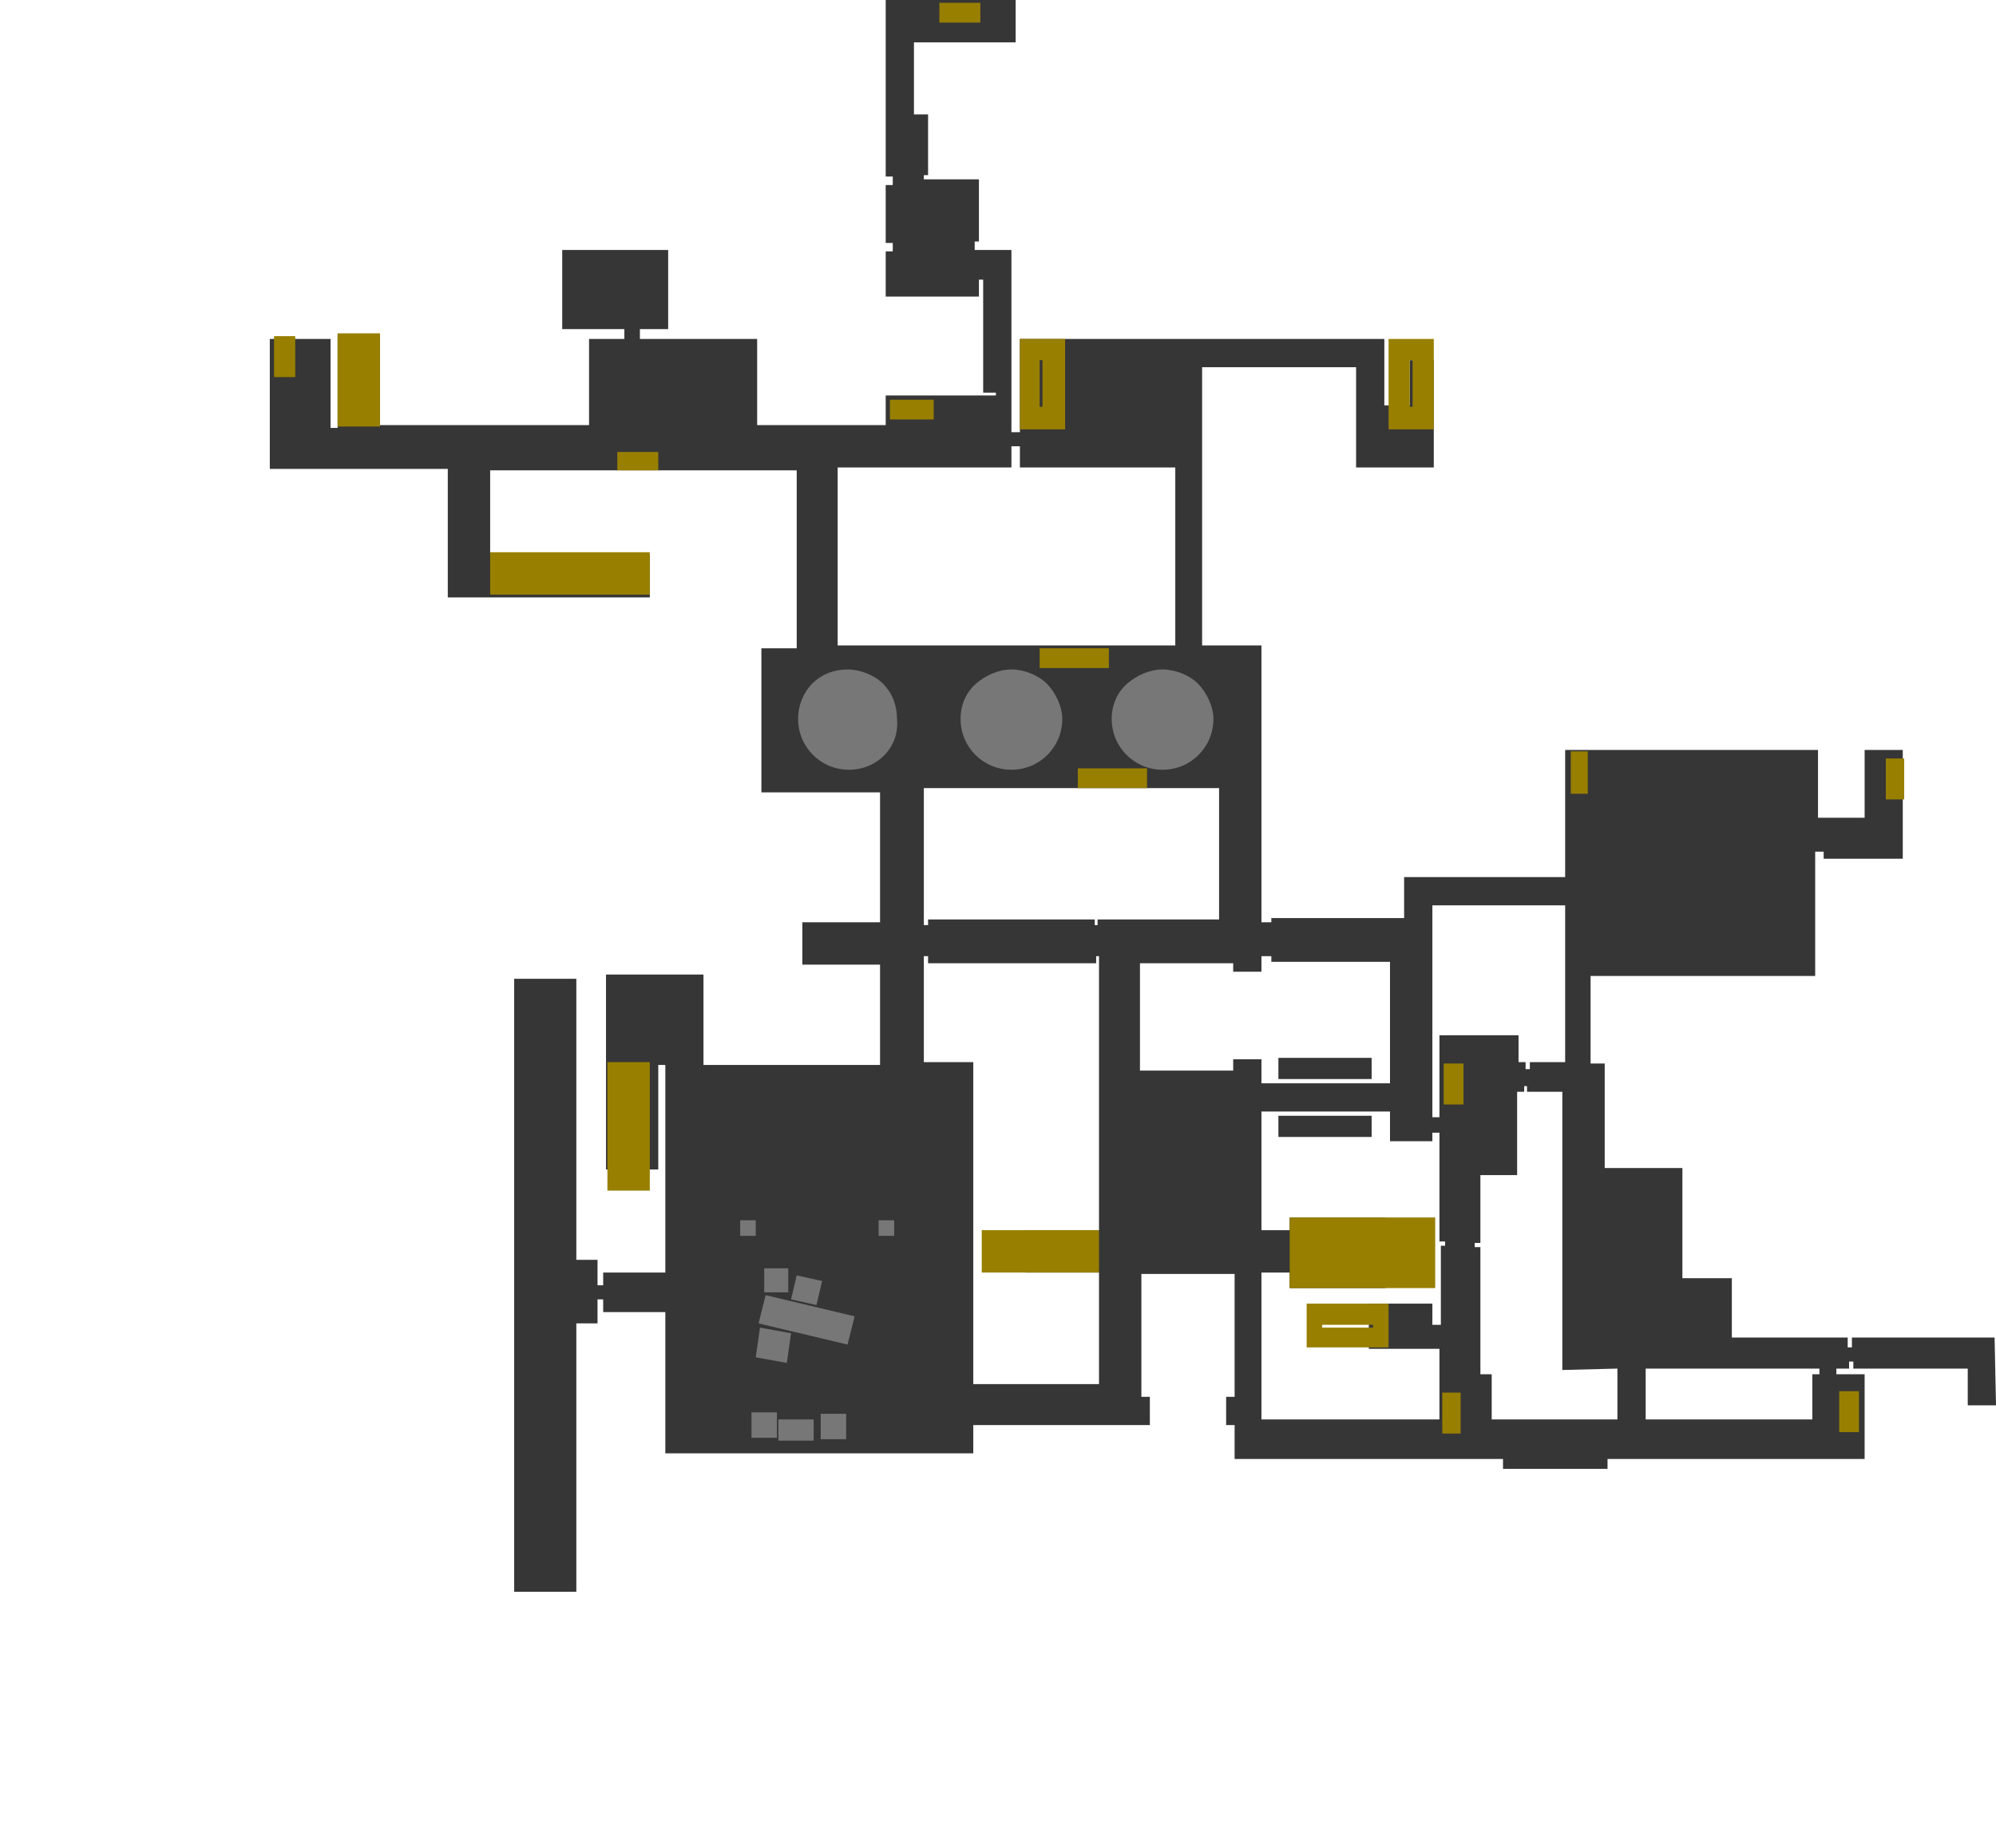
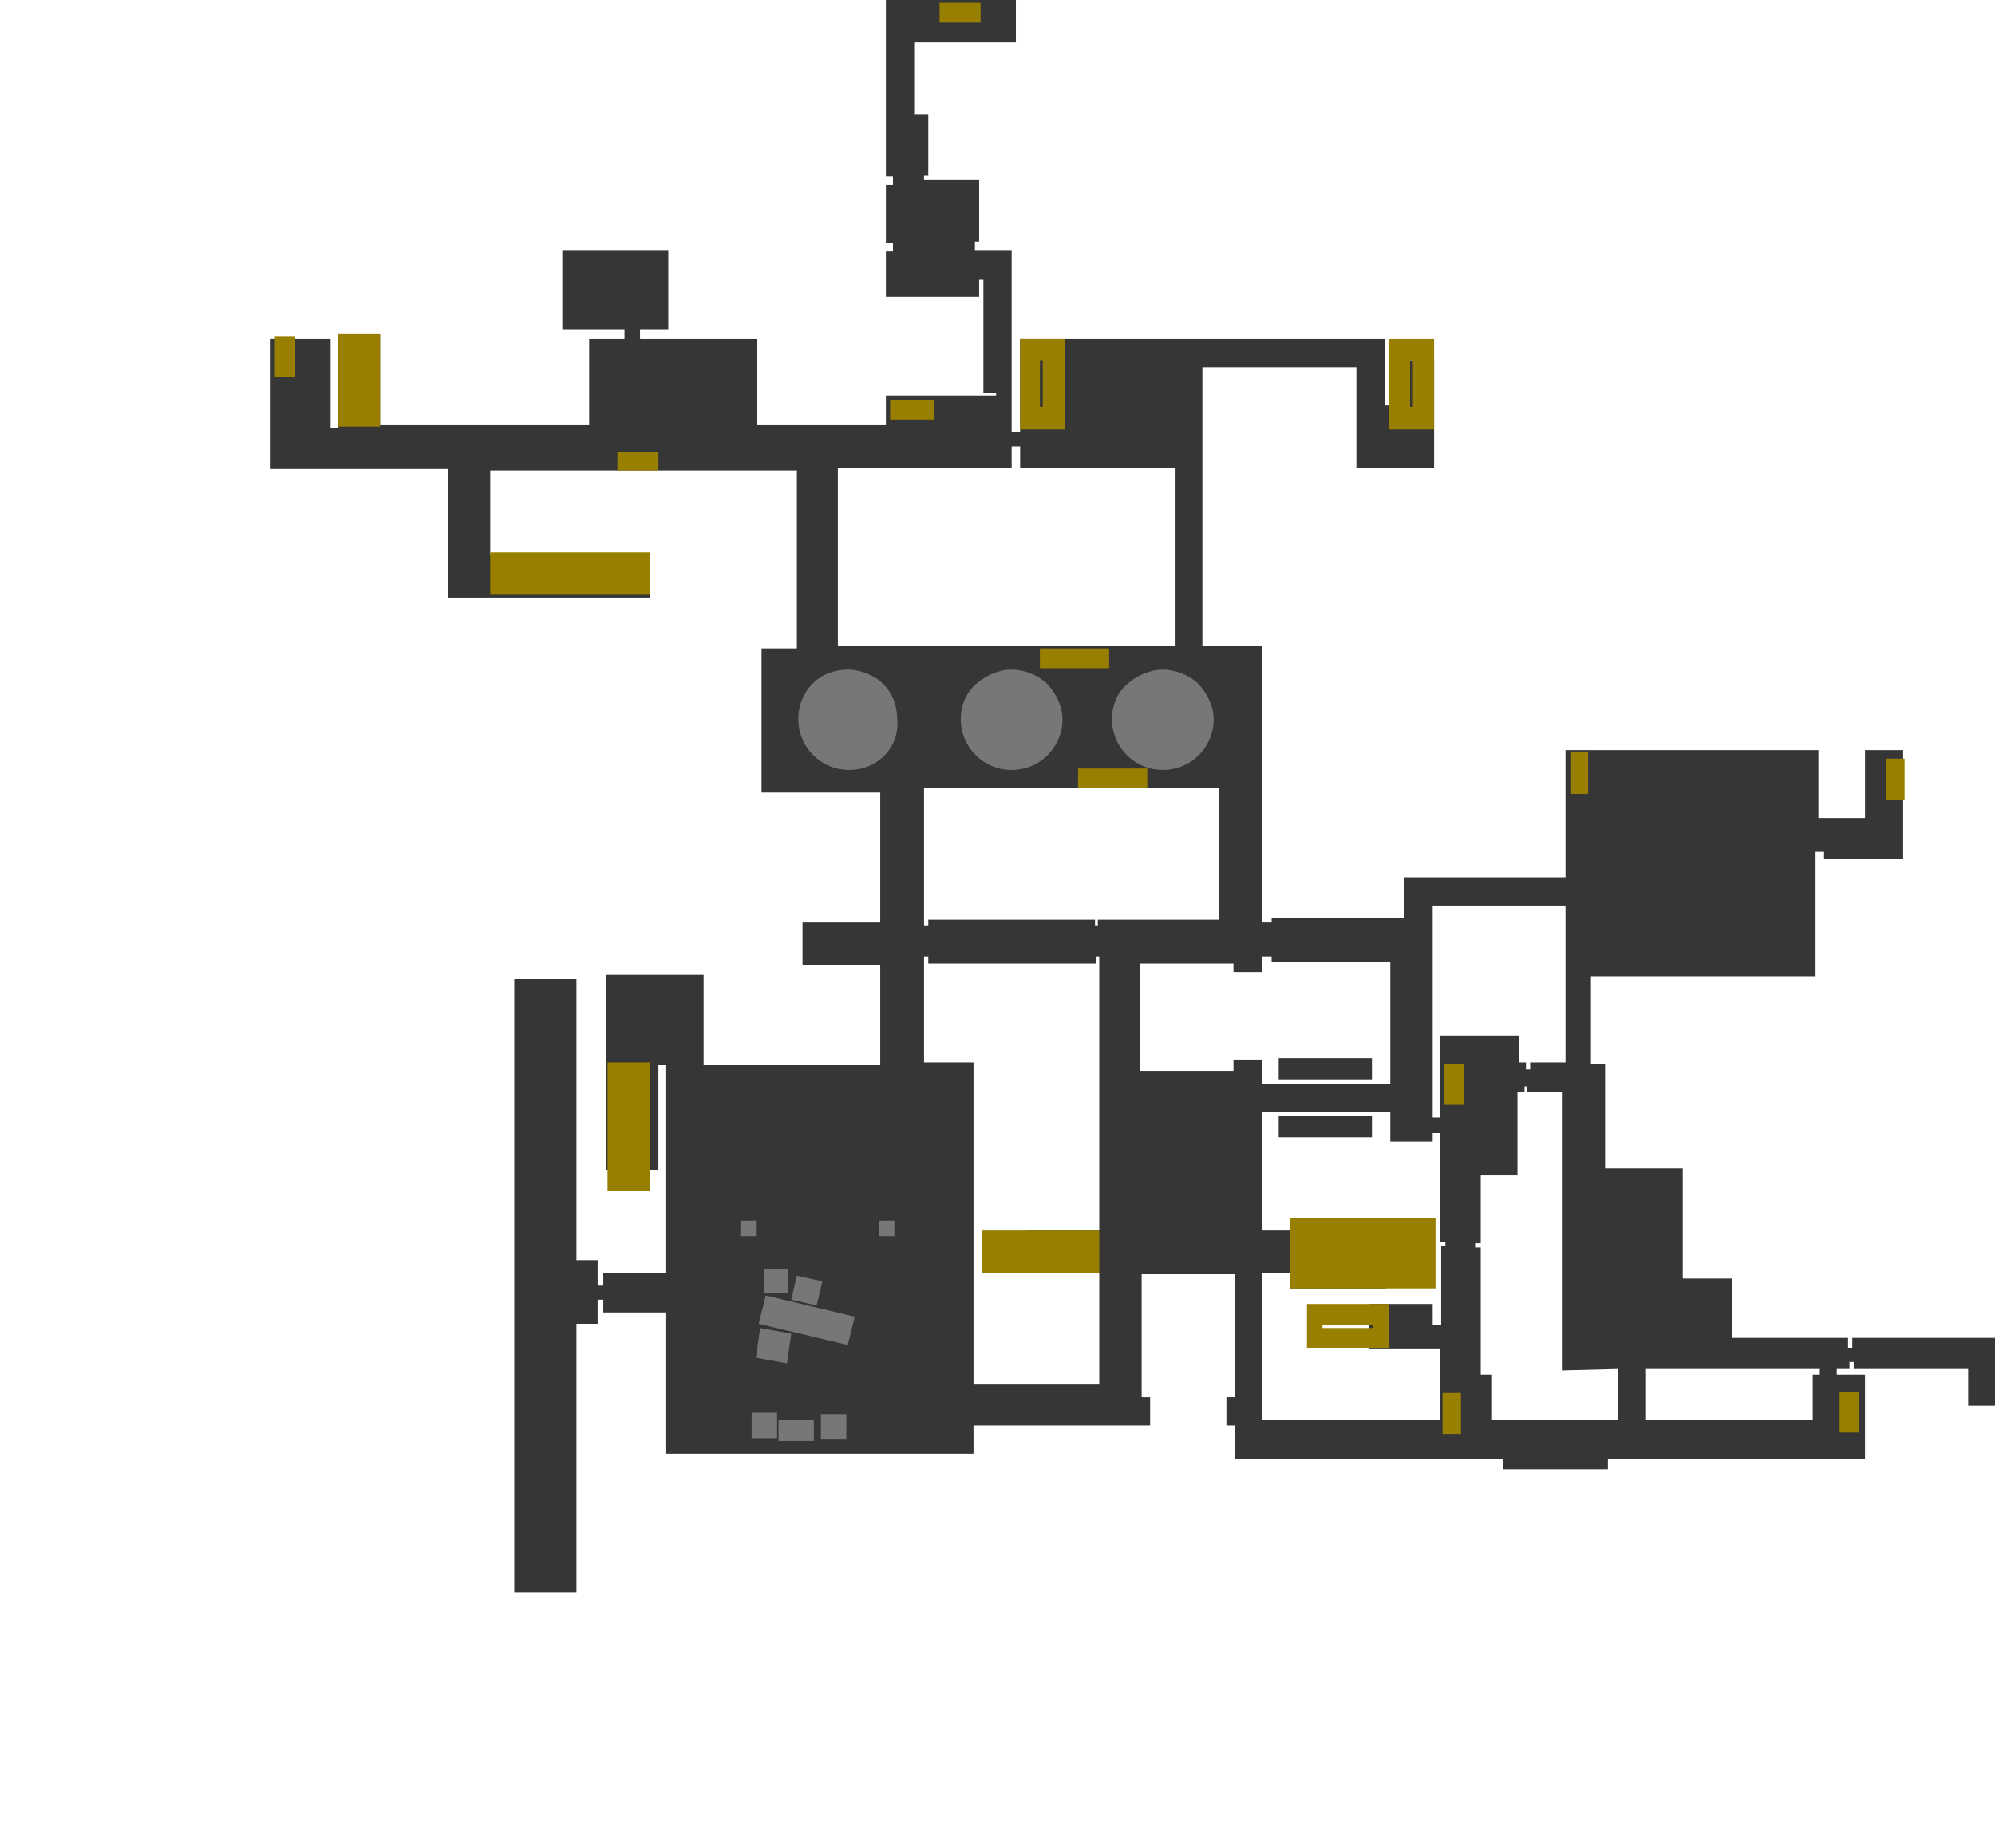
- <svg xmlns="http://www.w3.org/2000/svg" id="Discord.gg-_x40_marazm" version="1.1" viewBox="0 0 847.8 784.8">
-   <defs>
-     <style>
-       .st0 {
-         fill: #777;
-       }
- 
-       .st1 {
-         fill: #987f00;
-       }
- 
-       .st2 {
-         fill: #363636;
-       }
-     </style>
-   </defs>
+ <svg xmlns="http://www.w3.org/2000/svg" version="1.1" id="Discord.gg-_x40_marazm" x="0px" y="0px" viewBox="0 0 141.2 130.8" style="enable-background:new 0 0 141.2 130.8;" xml:space="preserve">
+   <style type="text/css">
+ 	.st0{fill:#363636;}
+ 	.st1{fill:#987F00;}
+ 	.st2{fill:#777777;}
+ </style>
  <g id="Basement">
    <g id="Floor-b">
-       <path class="st2" d="M582.6,474v9h-39.6v-9h39.6Z" />
-       <path class="st2" d="M582.6,449.4v9h-39.6v-9h39.6Z" />
-       <path class="st2" d="M847.2,568.2h-60.6v4.2h-1.8v-4.2h-49.2v-25.2h-21v-46.8h-33v-44.4h-6v-37.2h95.4v-52.8h3.6v3h33.6v-46.2h-16.2v28.8h-19.8v-28.8h-107.4v54h-68.4v17.4h-56.4v1.8h-4.2v-117.6h-25.2v-118.2h65.4v42.6h33v-45.6h-10.2v19.2h-10.8v-28.2h-154.8v39.6h-3.6v-77.4h-15.6v-3.6h1.8v-26.4h-23.4v-1.8h1.8v-25.8h-6v-30.6h43.2V0h-55.2v75h3v3.6h-3v24.6h3v3.6h-3v19.2h39.6v-7.2h1.8v48h5.4v1.2h-46.8v12.6h-54.6v-36.6h-49.8v-4.2h12v-33.6h-45v33.6h26.4v4.2h-15v36.6h-88.8v-38.4h-18v39.6h-3v-37.8h-25.8v55.2h75.6v54.6h85.8v-18h-67.8v-36h130.2v75.6h-15v61.2h50.4v55.2h-33v18h33v42.6h-75v-38.4h-41.4v82.8h22.2v-44.4h3v88.2h-26.4v5.4h-2.4v-10.8h-9v-119.4h-26.4v260.4h26.4v-114h9v-10.2h2.4v5.4h26.4v60h130.8v-12h75v-12h-3.6v-52.2h39.6v52.2h-3.6v12h3.6v14.4h114v4.2h44.4v-4.2h109.2v-36h-12v-2.4h5.4v-3h1.8v3h48.6v15.6h12l-.6-28.8h0ZM772.8,581.4v2.4h-3v19.2h-70.8v-21.6h73.8ZM687,581.4v21.6h-53.4v-19.2h-4.8v-54h-2.4v-1.8h2.4v-28.8h15.6v-35.4h3v-2.4h1.2v2.4h15v118.2l23.4-.6h0ZM664.8,384.6v66.6h-15v3h-1.8v-3h-3v-11.4h-33.6v34.8h-3v-90h56.4ZM613.8,527.4v1.8h-1.8v33.6h-3.6v-9h-27v19.2h30v30h-75.6v-62.4h12v6.6h40.8v-30h-40.8v5.4h-12v-50.4h54.6v12.6h18v-3.6h3v46.2h2.4ZM590.4,408.6v51.6h-54.6v-10.2h-12v4.8h-39.6v-45.6h39.6v3.6h12v-6.6h4.2v2.4h50.4ZM517.8,335.4v55.2h-51.6v2.4h-1.2v-2.4h-70.8v2.4h-1.8v-58.2h125.4v.6ZM499.2,198.6v75.6h-143.4v-75.6h73.8v-9h3.6v9h66ZM466.8,406.2v116.4h-31.2v18h31.2v47.4h-53.4v-136.8h-21v-45h1.8v3h71.4v-3h1.2Z" />
+       <path class="st0" d="M97.1,79v1.5h-6.6V79H97.1z" />
+       <path class="st0" d="M97.1,74.9v1.5h-6.6v-1.5H97.1z" />
+       <path class="st0" d="M141.2,94.7h-10.1v0.7h-0.3v-0.7h-8.2v-4.2h-3.5v-7.8h-5.5v-7.4h-1v-6.2h15.9v-8.8h0.6v0.5h5.6v-7.7H132v4.8    h-3.3v-4.8h-17.9v9H99.4v2.9H90v0.3h-0.7V45.7h-4.2V26H96v7.1h5.5v-7.6h-1.7v3.2H98V24H72.2v6.6h-0.6V17.7H69v-0.6h0.3v-4.4h-3.9    v-0.3h0.3V8.1h-1V3h7.2V0h-9.2v12.5h0.5v0.6h-0.5v4.1h0.5v0.6h-0.5V21h6.6v-1.2h0.3v8h0.9V28h-7.8v2.1h-9.1V24l-8.3,0v-0.7h2v-5.6    h-7.5v5.6h4.4V24h-2.5l0,6.1l-14.8,0l0-6.4h-3l0,6.6h-0.5V24h-4.3v9.2h12.6v9.1H46v-3H34.7v-6h21.7v12.6h-2.5v10.2h8.4v9.2h-5.5v3    h5.5v7.1H49.8v-6.4h-6.9v13.8h3.7l0-7.4h0.5l0,14.7h-4.4v0.9h-0.4v-1.8h-1.5V69.3h-4.4v43.4h4.4v-19h1.5V92h0.4v0.9h4.4v10h21.8    v-2h12.5v-2h-0.6v-8.7h6.6v8.7h-0.6v2h0.6v2.4h19v0.7h7.4v-0.7H132v-6H130v-0.4h0.9v-0.5h0.3v0.5h8.1v2.6h2L141.2,94.7L141.2,94.7    z M128.8,96.9v0.4h-0.5v3.2h-11.8v-3.6H128.8L128.8,96.9z M114.5,96.9v3.6h-8.9v-3.2h-0.8v-9h-0.4v-0.3h0.4v-4.8h2.6v-5.9h0.5    v-0.4h0.2v0.4h2.5v19.7L114.5,96.9L114.5,96.9z M110.8,64.1v11.1h-2.5v0.5H108v-0.5h-0.5v-1.9h-5.6v5.8h-0.5v-15    C101.4,64.1,110.8,64.1,110.8,64.1z M102.3,87.9v0.3h-0.3v5.6h-0.6v-1.5h-4.5v3.2h5v5H89.3V90.1h2v1.1h6.8v-5h-6.8v0.9h-2v-8.4    h9.1v2.1h3v-0.6h0.5v7.7L102.3,87.9L102.3,87.9z M98.4,68.1v8.6h-9.1V75h-2v0.8l-6.6,0v-7.6h6.6v0.6h2v-1.1H90v0.4L98.4,68.1    L98.4,68.1z M86.3,55.9v9.2h-8.6v0.4h-0.2v-0.4H65.7v0.4h-0.3v-9.7H86.3L86.3,55.9z M83.2,33.1v12.6H59.3V33.1l12.3,0v-1.5h0.6    v1.5L83.2,33.1L83.2,33.1z M77.8,67.7v19.4h-5.2v3h5.2v7.9h-8.9V75.2h-3.5v-7.5h0.3v0.5h11.9v-0.5H77.8L77.8,67.7z" />
    </g>
    <g id="Stairs-b">
      <g id="Connector-Ground_Floor">
-         <path id="stair-1" class="st1" d="M275.4,234.6h-67.2v18h67.8v-18h-.6Z" />
-         <path id="stair-2" class="st1" d="M161.4,181.2v-39.6h-18v39.6h18Z" />
-         <path id="stair-3" class="st1" d="M125.4,142.8v17.4h-9v-17.4h9Z" />
-         <path id="stair-4" class="st1" d="M396.6,169.8h-18.6v8.4h18.6v-8.4Z" />
-         <path id="stair-7" class="st1" d="M276,451.2v54.6h-18v-54.6h18Z" />
-         <path id="stair-8" class="st1" d="M466.8,522.6h-49.8v18h49.8v-18Z" />
-         <path id="stair-220" class="st1" d="M547.8,517.2h61.8v30h-61.8v-30Z" />
-         <path id="stair-221" class="st1" d="M612.6,591.6v17.4h7.8v-17.4h-7.8Z" />
-         <path id="stair-222" class="st1" d="M789.6,591h-8.4v17.4h8.4v-17.4Z" />
-         <path id="stair-223" class="st1" d="M471,275.4v8.4h-29.4v-8.4h29.4Z" />
-         <path id="stair-224" class="st1" d="M487.2,326.4v8.4h-29.4v-8.4h29.4Z" />
-         <path id="stair-136" class="st1" d="M808.8,322.2v17.4h-7.8v-17.4h7.8Z" />
-         <path id="stair-140" class="st1" d="M279.6,199.8v-7.8h-17.4v7.8h17.4Z" />
-         <path id="stair-128" class="st1" d="M452.4,181.8v-37.8h-19.2v38.4h19.2v-.6ZM442.8,172.8h-1.2v-19.8h1.2v19.8Z" />
-         <path id="stair-127" class="st1" d="M609,181.8v-37.8h-19.2v38.4h19.2v-.6ZM600,172.8h-1.2v-19.8h1.2v19.8Z" />
-         <path id="stair-138" class="st1" d="M667.2,319.2v18h7.2v-18h-7.2Z" />
-         <path id="stair-139" class="st1" d="M621.6,469.2v-17.4h-8.4v17.4h8.4Z" />
-         <path id="stair-134" class="st1" d="M589.8,553.8h-34.8v18.6h34.8v-18.6ZM583.2,562.8v1.2h-21.6v-1.2h21.6Z" />
-         <path id="stair-143" class="st1" d="M399,1.2h17.4v8.4h-17.4V1.2Z" />
+         <path id="stair-1" class="st1" d="M45.9,39.1H34.7v3h11.3V39.1z" />
+         <path id="stair-2" class="st1" d="M26.9,30.2v-6.6h-3v6.6H26.9z" />
+         <path id="stair-3" class="st1" d="M20.9,23.8v2.9h-1.5v-2.9H20.9z" />
+         <path id="stair-4" class="st1" d="M66.1,28.3H63v1.4h3.1V28.3z" />
+         <path id="stair-7" class="st1" d="M46,75.2l0,9.1h-3l0-9.1L46,75.2L46,75.2z" />
+         <path id="stair-8" class="st1" d="M77.8,87.1h-8.3v3h8.3V87.1z" />
+         <path id="stair-220" class="st1" d="M91.3,86.2h10.3v5H91.3V86.2z" />
+         <path id="stair-221" class="st1" d="M102.1,98.6v2.9h1.3v-2.9H102.1z" />
+         <path id="stair-222" class="st1" d="M131.6,98.5h-1.4v2.9h1.4V98.5z" />
+         <path id="stair-223" class="st1" d="M78.5,45.9v1.4h-4.9v-1.4H78.5z" />
+         <path id="stair-224" class="st1" d="M81.2,54.4v1.4h-4.9v-1.4H81.2z" />
+         <path id="stair-136" class="st1" d="M134.8,53.7v2.9h-1.3v-2.9H134.8z" />
+         <path id="stair-140" class="st1" d="M46.6,33.3v-1.3h-2.9v1.3H46.6z" />
+         <path id="stair-128" class="st1" d="M75.4,30.3V24h-3.2v6.4H75.4z M73.8,28.8h-0.2v-3.3h0.2V28.8z" />
+         <path id="stair-127" class="st1" d="M101.5,30.3V24h-3.2v6.4H101.5z M100,28.8h-0.2v-3.3h0.2V28.8z" />
+         <path id="stair-138" class="st1" d="M111.2,53.2v3h1.2v-3H111.2z" />
+         <path id="stair-139" class="st1" d="M103.6,78.2v-2.9h-1.4v2.9H103.6z" />
+         <path id="stair-134" class="st1" d="M98.3,92.3h-5.8v3.1h5.8V92.3z M97.2,93.8V94h-3.6v-0.2H97.2z" />
+         <path id="stair-143" class="st1" d="M66.5,0.2h2.9v1.4h-2.9V0.2z" />
      </g>
    </g>
    <g id="Wall-b">
-       <path class="st0" d="M360.6,327c-12,0-21.6-9.6-21.6-21.6,0-6,2.4-11.4,6-15,4.2-4.2,9.6-6,15-6s11.4,2.4,15,6c4.2,4.2,6,9.6,6,15,1.2,12-8.4,21.6-20.4,21.6h0Z" />
-       <path class="st0" d="M493.8,327c-12,0-21.6-9.6-21.6-21.6,0-6,2.4-11.4,6.6-15s9.6-6,15-6,11.4,2.4,15,6,6.6,9.6,6.6,15c0,12-9.6,21.6-21.6,21.6h0Z" />
-       <path class="st0" d="M429.6,327c-12,0-21.6-9.6-21.6-21.6,0-6,2.4-11.4,6.6-15s9.6-6,15-6,11.4,2.4,15,6,6.6,9.6,6.6,15c0,12-9.6,21.6-21.6,21.6h0Z" />
-       <path class="st0" d="M325.2,550.2l37.8,9-3,12-37.8-9,3-12Z" />
-       <path class="st0" d="M322.8,564l13.2,2.4-1.8,12.6-13.2-2.4,1.8-12.6Z" />
-       <path class="st0" d="M334.8,538.8v10.2h-10.2v-10.2h10.2Z" />
-       <path class="st0" d="M338.4,541.8l10.8,2.4-2.4,10.2-10.8-2.4,2.4-10.2Z" />
-       <path class="st0" d="M321,518.4v6.6h-6.6v-6.6h6.6Z" />
-       <path class="st0" d="M379.8,518.4v6.6h-6.6v-6.6h6.6Z" />
-       <path class="st0" d="M359.4,600.6v10.8h-10.8v-10.8h10.8Z" />
-       <path class="st0" d="M345.6,603v9h-15v-9h15Z" />
-       <path class="st0" d="M330,600v10.8h-10.8v-10.8h10.8Z" />
+       <path class="st2" d="M60.1,54.5c-2,0-3.6-1.6-3.6-3.6c0-1,0.4-1.9,1-2.5c0.7-0.7,1.6-1,2.5-1s1.9,0.4,2.5,1c0.7,0.7,1,1.6,1,2.5    C63.7,52.9,62.1,54.5,60.1,54.5L60.1,54.5L60.1,54.5z" />
+       <path class="st2" d="M82.3,54.5c-2,0-3.6-1.6-3.6-3.6c0-1,0.4-1.9,1.1-2.5s1.6-1,2.5-1s1.9,0.4,2.5,1s1.1,1.6,1.1,2.5    C85.9,52.9,84.3,54.5,82.3,54.5L82.3,54.5L82.3,54.5z" />
+       <path class="st2" d="M71.6,54.5c-2,0-3.6-1.6-3.6-3.6c0-1,0.4-1.9,1.1-2.5s1.6-1,2.5-1s1.9,0.4,2.5,1s1.1,1.6,1.1,2.5    C75.2,52.9,73.6,54.5,71.6,54.5L71.6,54.5L71.6,54.5z" />
+       <path class="st2" d="M54.2,91.7l6.3,1.5l-0.5,2l-6.3-1.5L54.2,91.7z" />
+       <path class="st2" d="M53.8,94l2.2,0.4l-0.3,2.1l-2.2-0.4L53.8,94z" />
+       <path class="st2" d="M55.8,89.8v1.7h-1.7v-1.7H55.8z" />
+       <path class="st2" d="M56.4,90.3l1.8,0.4l-0.4,1.7L56,92L56.4,90.3z" />
+       <path class="st2" d="M53.5,86.4v1.1h-1.1v-1.1H53.5z" />
+       <path class="st2" d="M63.3,86.4v1.1h-1.1v-1.1H63.3z" />
+       <path class="st2" d="M59.9,100.1v1.8h-1.8v-1.8H59.9z" />
+       <path class="st2" d="M57.6,100.5v1.5h-2.5v-1.5H57.6z" />
+       <path class="st2" d="M55,100v1.8h-1.8V100H55z" />
    </g>
  </g>
</svg>
